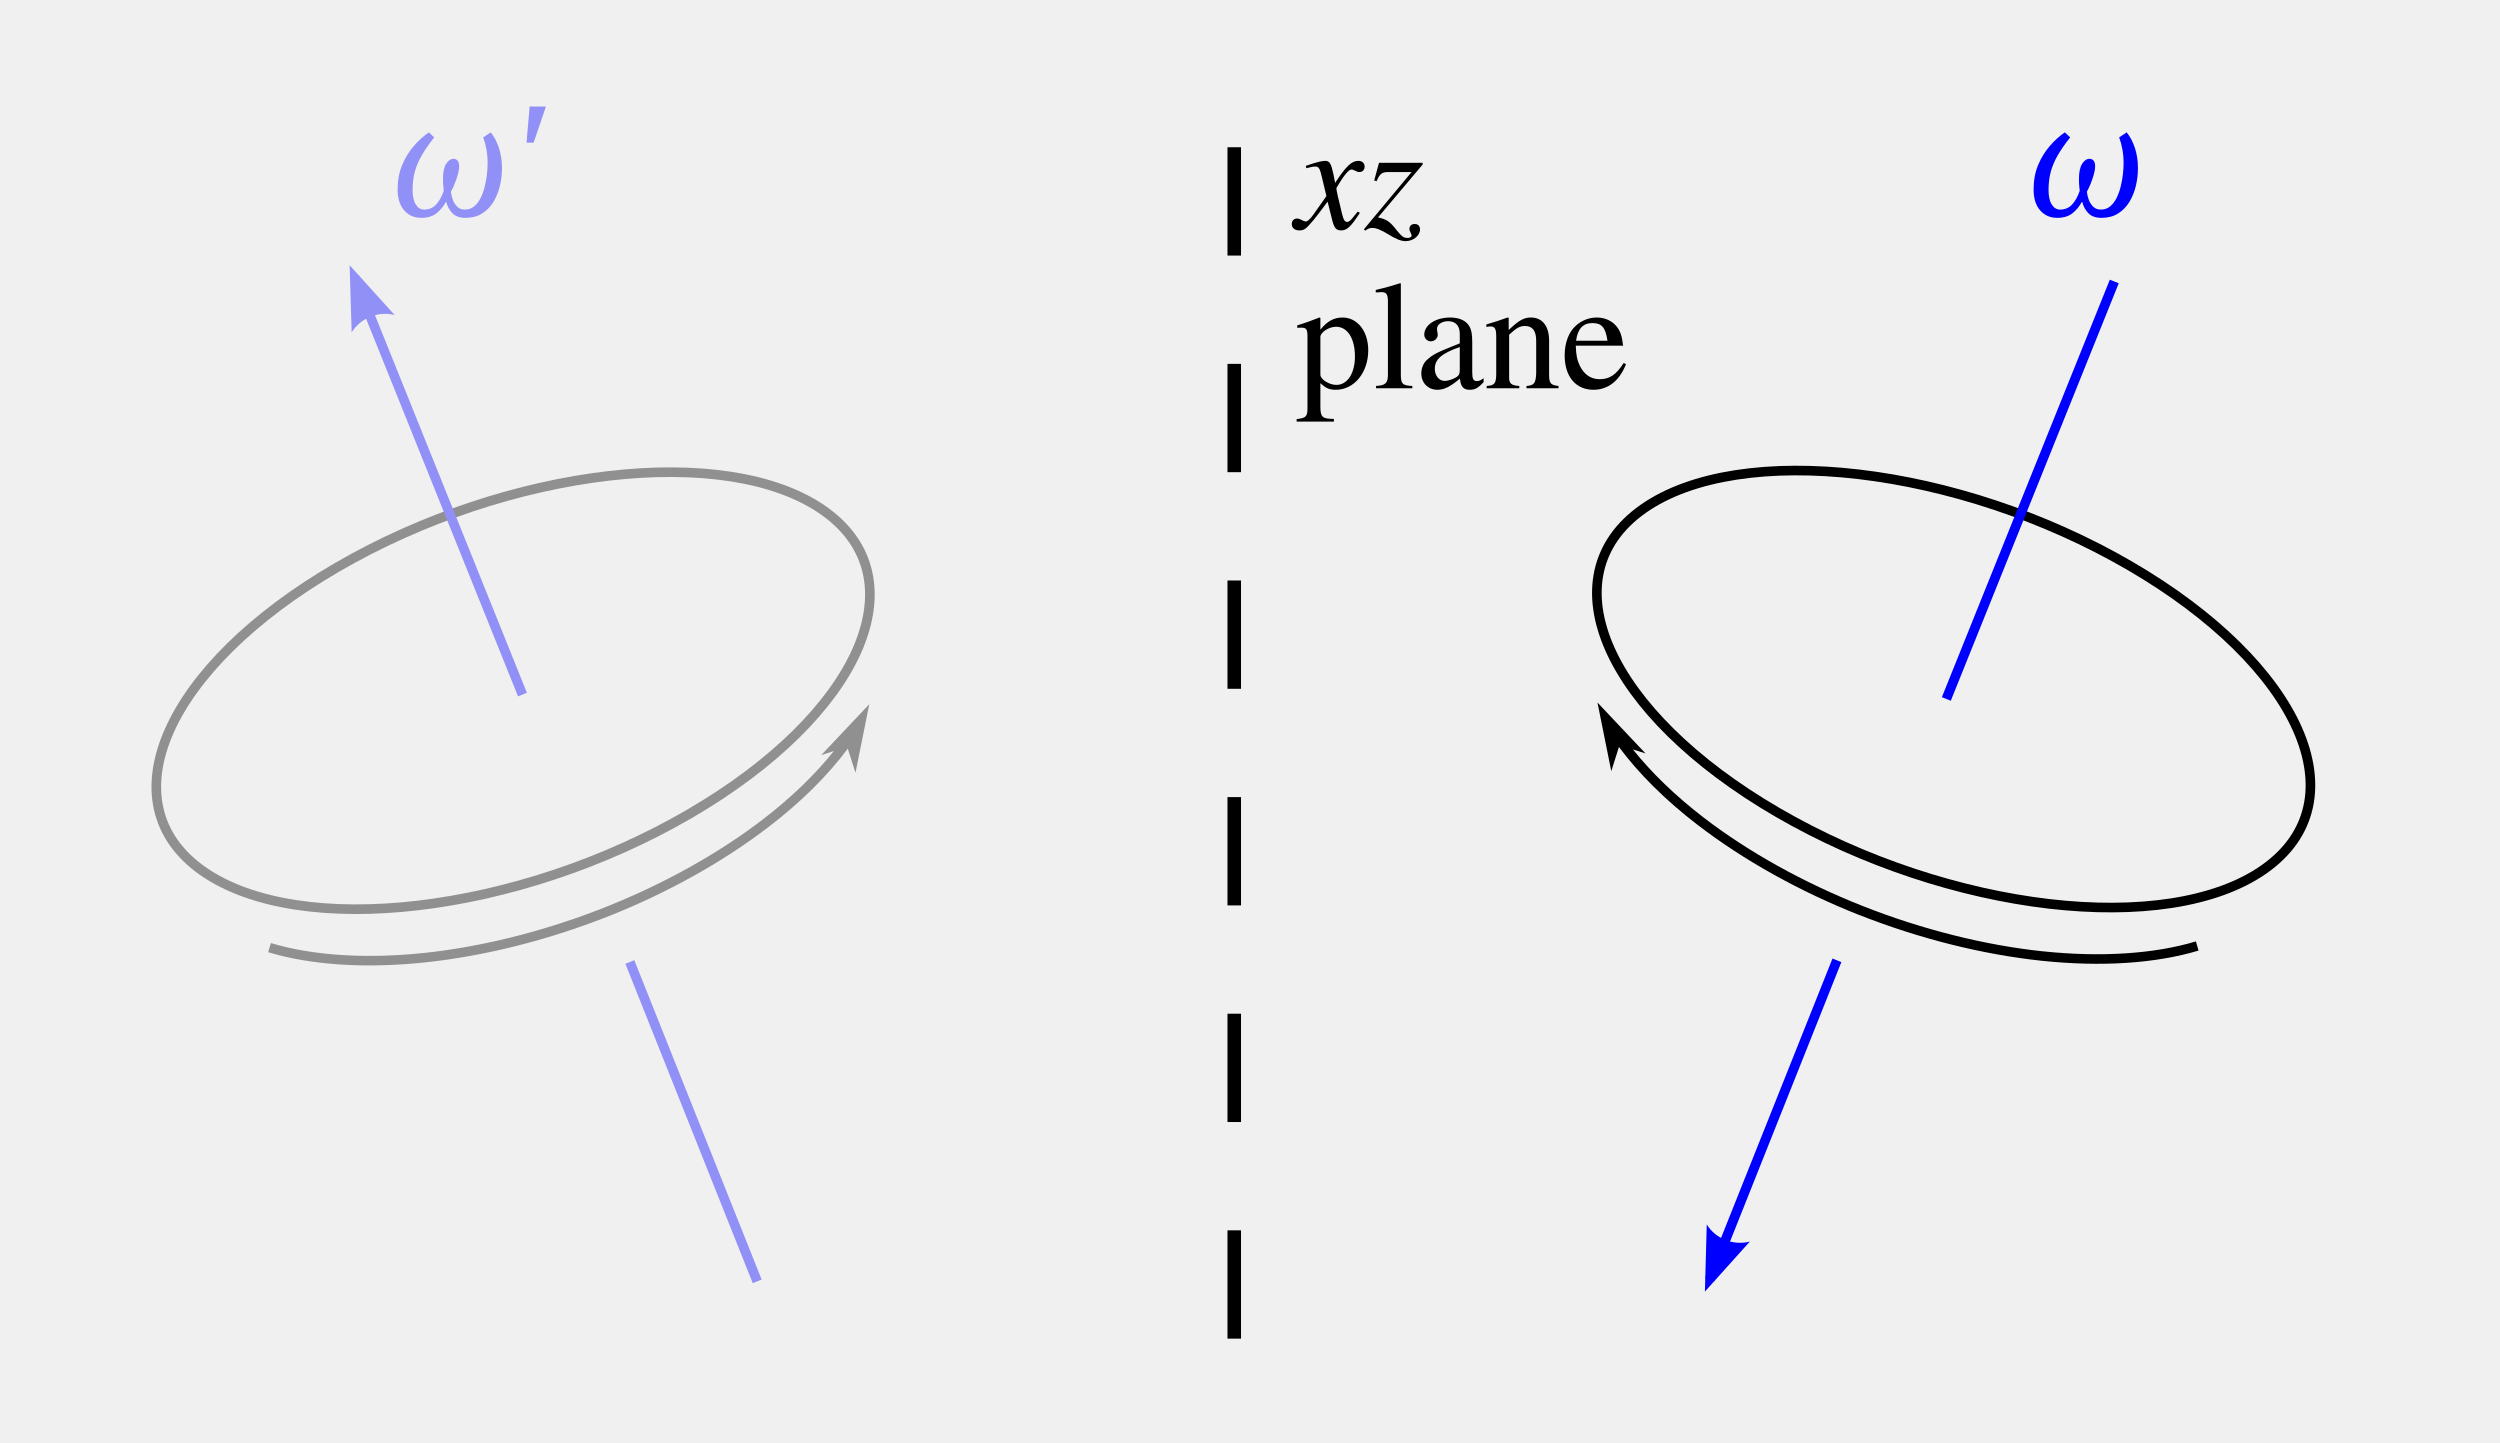
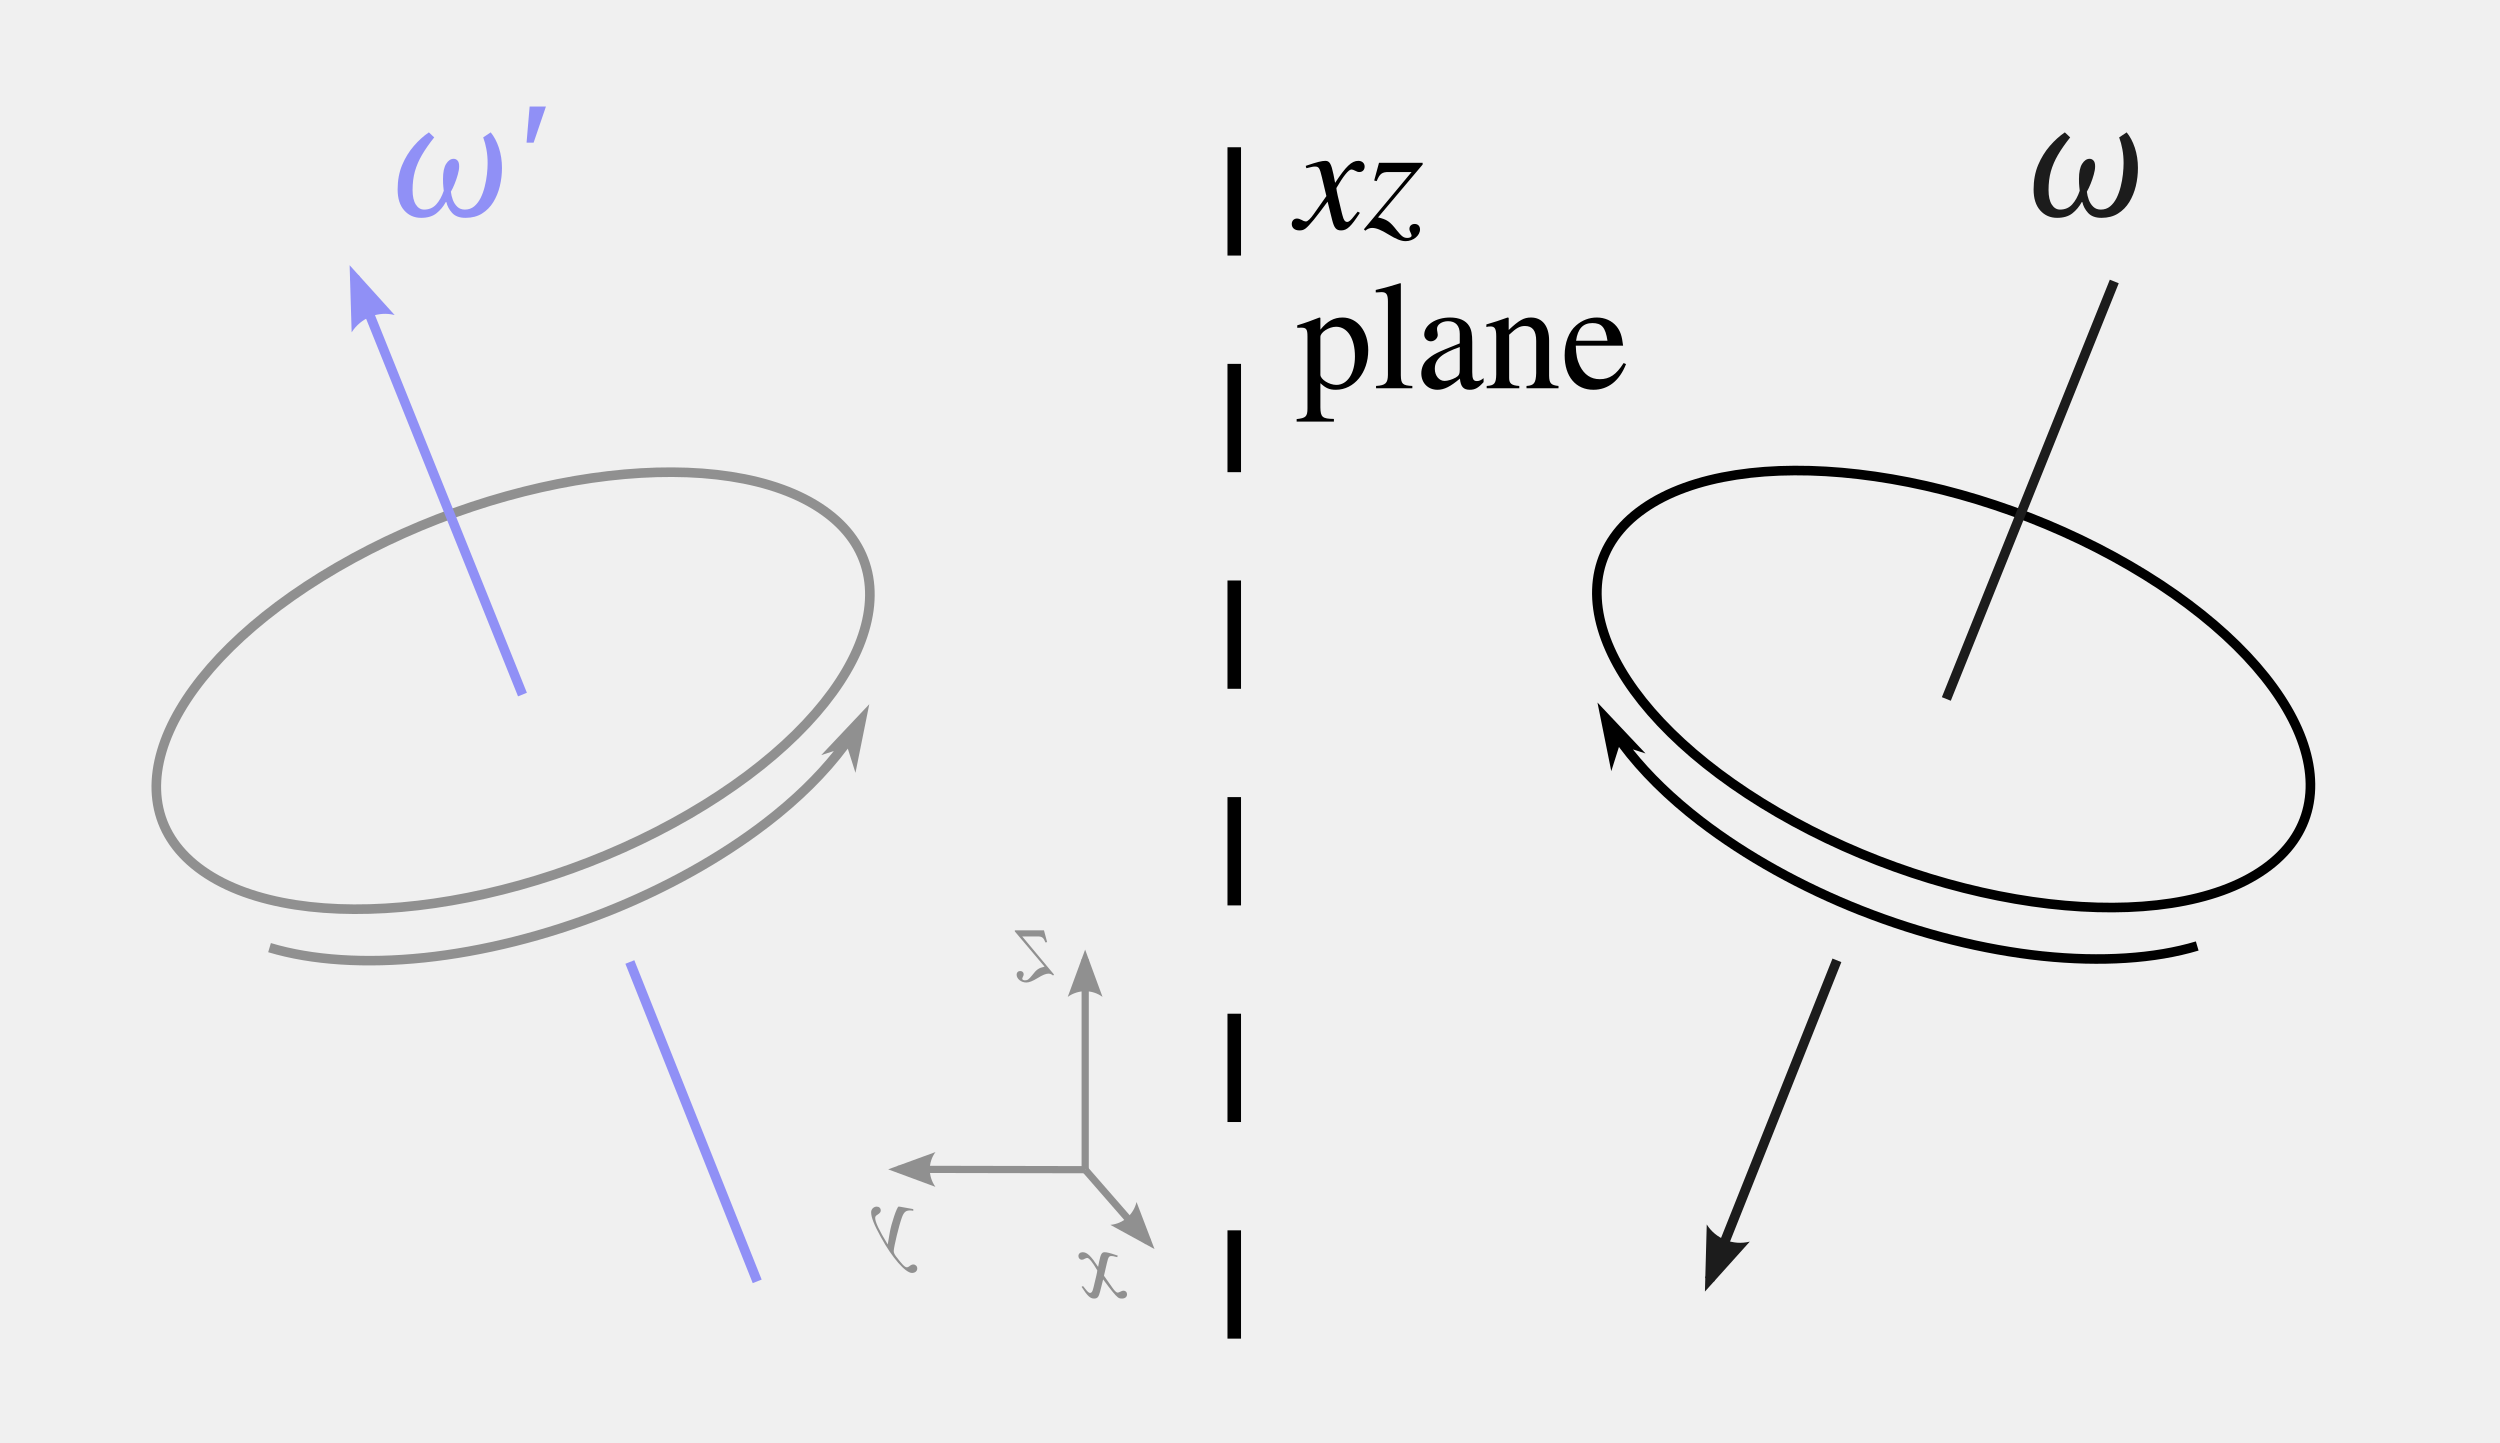
- <svg xmlns="http://www.w3.org/2000/svg" version="1.1" id="Layer_1" x="0px" y="0px" width="520px" height="300px" viewBox="0 0 520 300" enable-background="new 0 0 520 300" xml:space="preserve">
+ <svg xmlns="http://www.w3.org/2000/svg" xml:space="preserve" enable-background="new 0 0 520 300" viewBox="0 0 520 300" height="300px" width="520px" y="0px" x="0px" id="Layer_1" version="1.1">
  <defs id="defs57">
-     <marker orient="auto" refY="0.0" refX="0.0" id="Arrow2Mstart" style="overflow:visible">
-       <path id="path3797" style="font-size:12.0;fill-rule:evenodd;stroke-width:0.625;stroke-linejoin:round" d="M 8.719,4.034 L -2.207,0.016 L 8.719,-4.002 C 6.973,-1.63 6.983,1.616 8.719,4.034 z " transform="scale(0.6) translate(0,0)" />
+     <marker style="overflow:visible" id="Arrow2Mstart" refX="0.0" refY="0.0" orient="auto">
+       <path transform="scale(0.6) translate(0,0)" d="M 8.719,4.034 L -2.207,0.016 L 8.719,-4.002 C 6.973,-1.63 6.983,1.616 8.719,4.034 z " style="font-size:12.0;fill-rule:evenodd;stroke-width:0.625;stroke-linejoin:round" id="path3797" />
    </marker>
-     <marker orient="auto" refY="0.0" refX="0.0" id="Arrow2Mend" style="overflow:visible;">
-       <path id="path3800" style="font-size:12.0;fill-rule:evenodd;stroke-width:0.625;stroke-linejoin:round;" d="M 8.719,4.034 L -2.207,0.016 L 8.719,-4.002 C 6.973,-1.63 6.983,1.616 8.719,4.034 z " transform="scale(0.6) rotate(180) translate(0,0)" />
+     <marker style="overflow:visible;" id="Arrow2Mend" refX="0.0" refY="0.0" orient="auto">
+       <path transform="scale(0.6) rotate(180) translate(0,0)" d="M 8.719,4.034 L -2.207,0.016 L 8.719,-4.002 C 6.973,-1.63 6.983,1.616 8.719,4.034 z " style="font-size:12.0;fill-rule:evenodd;stroke-width:0.625;stroke-linejoin:round;" id="path3800" />
    </marker>
-     <marker orient="auto" refY="0" refX="0" id="Arrow2Mend-1" style="overflow:visible">
-       <path id="path3800-7" style="font-size:12px;fill-rule:evenodd;stroke-width:0.625;stroke-linejoin:round" d="M 8.719,4.034 -2.207,0.016 8.719,-4.002 c -1.745,2.372 -1.735,5.617 -6e-7,8.035 z" transform="scale(-0.6,-0.6)" />
+     <marker style="overflow:visible" id="Arrow2Mend-1" refX="0" refY="0" orient="auto">
+       <path transform="scale(-0.6,-0.6)" d="M 8.719,4.034 -2.207,0.016 8.719,-4.002 c -1.745,2.372 -1.735,5.617 -6e-7,8.035 z" style="font-size:12px;fill-rule:evenodd;stroke-width:0.625;stroke-linejoin:round" id="path3800-7" />
    </marker>
-     <marker orient="auto" refY="0" refX="0" id="Arrow2Mend-15" style="overflow:visible">
-       <path id="path3800-2" style="font-size:12px;fill-rule:evenodd;stroke-width:0.625;stroke-linejoin:round" d="M 8.719,4.034 -2.207,0.016 8.719,-4.002 c -1.745,2.372 -1.735,5.617 -6e-7,8.035 z" transform="scale(-0.6,-0.6)" />
+     <marker style="overflow:visible" id="Arrow2Mend-15" refX="0" refY="0" orient="auto">
+       <path transform="scale(-0.6,-0.6)" d="M 8.719,4.034 -2.207,0.016 8.719,-4.002 c -1.745,2.372 -1.735,5.617 -6e-7,8.035 z" style="font-size:12px;fill-rule:evenodd;stroke-width:0.625;stroke-linejoin:round" id="path3800-2" />
    </marker>
-     <marker orient="auto" refY="0" refX="0" id="marker7082" style="overflow:visible">
-       <path id="path7084" style="font-size:12px;fill-rule:evenodd;stroke-width:0.625;stroke-linejoin:round" d="M 8.719,4.034 -2.207,0.016 8.719,-4.002 c -1.745,2.372 -1.735,5.617 -6e-7,8.035 z" transform="scale(-0.6,-0.6)" />
+     <marker style="overflow:visible" id="marker7082" refX="0" refY="0" orient="auto">
+       <path transform="scale(-0.6,-0.6)" d="M 8.719,4.034 -2.207,0.016 8.719,-4.002 c -1.745,2.372 -1.735,5.617 -6e-7,8.035 z" style="font-size:12px;fill-rule:evenodd;stroke-width:0.625;stroke-linejoin:round" id="path7084" />
    </marker>
-     <marker orient="auto" refY="0" refX="0" id="marker7086" style="overflow:visible">
-       <path id="path7088" style="font-size:12px;fill-rule:evenodd;stroke-width:0.625;stroke-linejoin:round" d="M 8.719,4.034 -2.207,0.016 8.719,-4.002 c -1.745,2.372 -1.735,5.617 -6e-7,8.035 z" transform="scale(-0.6,-0.6)" />
+     <marker style="overflow:visible" id="marker7086" refX="0" refY="0" orient="auto">
+       <path transform="scale(-0.6,-0.6)" d="M 8.719,4.034 -2.207,0.016 8.719,-4.002 c -1.745,2.372 -1.735,5.617 -6e-7,8.035 z" style="font-size:12px;fill-rule:evenodd;stroke-width:0.625;stroke-linejoin:round" id="path7088" />
+     </marker>
+     <marker orient="auto" refY="0" refX="0" id="Arrow2Mend-1-7" style="overflow:visible">
+       <path id="path3800-7-9" style="font-size:12px;fill-rule:evenodd;stroke-width:0.625;stroke-linejoin:round" d="M 8.719,4.034 -2.207,0.016 8.719,-4.002 c -1.745,2.372 -1.735,5.617 -6e-7,8.035 z" transform="scale(-0.6)" />
+     </marker>
+     <marker orient="auto" refY="0" refX="0" id="marker1128" style="overflow:visible">
+       <path id="path1126" style="font-size:12px;fill-rule:evenodd;stroke-width:0.625;stroke-linejoin:round" d="M 8.719,4.034 -2.207,0.016 8.719,-4.002 c -1.745,2.372 -1.735,5.617 -6e-7,8.035 z" transform="scale(-0.6)" />
+     </marker>
+     <marker orient="auto" refY="0" refX="0" id="marker1132" style="overflow:visible">
+       <path id="path1130" style="font-size:12px;fill-rule:evenodd;stroke-width:0.625;stroke-linejoin:round" d="M 8.719,4.034 -2.207,0.016 8.719,-4.002 c -1.745,2.372 -1.735,5.617 -6e-7,8.035 z" transform="scale(-0.6)" />
    </marker>
  </defs>
-   <g style="mix-blend-mode:color" id="layer2">
-     <rect y="-1.51" x="-0.755" height="304.278" width="523.238" id="rect580" style="fill:#ffffff" />
+   <g id="layer1" style="opacity:1;">
+     <text y="45" x="421.615" id="text41" style="font-style:italic;font-size:32px;line-height:0%;font-family:serif;fill:#0000ff">ω</text>
+     <path id="path3-1" d="m 341.797,105.831 c -20.196,14.187 -7.662,42.473 27.995,63.179 35.657,20.706 80.935,25.992 101.132,11.804 20.196,-14.187 7.663,-42.473 -27.995,-63.179 -35.658,-20.706 -80.936,-25.991 -101.132,-11.804 z" style="fill:none;stroke:#000000;stroke-width:2" />
+     <path id="path7-7" d="m 332.271,146.127 10,10.594 -2.625,-0.844 c 3.847,4.824 8.818,9.641 14.688,14.156 9.312,7.164 20.854,13.582 33.156,18.438 12.304,4.855 25.365,8.136 37.438,9.406 l 0.031,0 c 12.061,1.267 23.14,0.537 31.781,-2.063 l 0.563,1.905 c -8.999,2.707 -20.315,3.418 -32.594,2.125 -12.27,-1.292 -25.448,-4.587 -37.906,-9.5 l -0.031,0 c -12.428,-4.903 -24.092,-11.416 -33.563,-18.688 l -0.094,-0.063 c -6.673,-5.135 -12.24,-10.653 -16.375,-16.219 l -1.594,5.031 -2.875,-14.278 0,0 z" />
+     <path style="font-size:medium;font-style:normal;font-variant:normal;font-weight:normal;font-stretch:normal;text-indent:0;text-align:start;text-decoration:none;line-height:normal;letter-spacing:normal;word-spacing:normal;text-transform:none;direction:ltr;block-progression:tb;writing-mode:lr-tb;text-anchor:start;color:#000000;fill:#0000ff;fill-opacity:1;stroke:none;stroke-width:2;marker:none;visibility:visible;display:inline;overflow:visible;enable-background:accumulate;font-family:Bitstream Vera Sans;-inkscape-font-specification:Bitstream Vera Sans" d="m 381.156,199.375 -26.5,66.438 1.875,0.75 L 383,200.125 l -1.844,-0.75 z" id="path11-0" />
+     <path d="m 363.958,258.255 -9.334,10.393 0.378,-13.964 c 1.868,3 5.49,4.431 8.957,3.571 z" style="font-size:12px;fill-rule:evenodd;stroke-width:0.625;stroke-linejoin:round;fill:#0000ff" id="path2869" />
+     <path id="path6844-6" d="M 404.836,145.385 439.772,58.545" style="fill:none;stroke:#0000ff;stroke-width:2;stroke-linecap:butt;stroke-linejoin:miter;stroke-miterlimit:4;stroke-opacity:1;stroke-dasharray:none;marker-end:none" />
+     <text id="text150" y="47.567" x="269.547" style="font-style:normal;font-weight:normal;font-size:32px;line-height:1;font-family:sans-serif;fill:#000000;fill-opacity:1;stroke:none" xml:space="preserve">
+       <tspan style="font-style:italic;font-variant:normal;font-weight:normal;font-stretch:normal;font-size:32px;font-family:Times;-inkscape-font-specification:'Times Italic'" y="47.567" x="269.547" id="tspan148">xz </tspan>
+       <tspan id="tspan154" style="font-style:normal;font-variant:normal;font-weight:normal;font-stretch:normal;font-size:32px;font-family:Times;-inkscape-font-specification:Times" y="80.762" x="269.547">plane</tspan>
+     </text>
+     <path id="path5" d="M256.724,30.629v266.849" stroke-dasharray="22.528,22.528" stroke-width="2.816" stroke="#000000" fill="none" />
  </g>
-   <g style="opacity:1;" id="layer1">
-     <text style="font-style:italic;font-size:32px;line-height:0%;font-family:serif;fill:#0000ff" id="text41" x="421.615" y="45">ω</text>
-     <path style="fill:none;stroke:#000000;stroke-width:2" d="m 341.797,105.831 c -20.196,14.187 -7.662,42.473 27.995,63.179 35.657,20.706 80.935,25.992 101.132,11.804 20.196,-14.187 7.663,-42.473 -27.995,-63.179 -35.658,-20.706 -80.936,-25.991 -101.132,-11.804 z" id="path3-1" />
-     <path d="m 332.271,146.127 10,10.594 -2.625,-0.844 c 3.847,4.824 8.818,9.641 14.688,14.156 9.312,7.164 20.854,13.582 33.156,18.438 12.304,4.855 25.365,8.136 37.438,9.406 l 0.031,0 c 12.061,1.267 23.14,0.537 31.781,-2.063 l 0.563,1.905 c -8.999,2.707 -20.315,3.418 -32.594,2.125 -12.27,-1.292 -25.448,-4.587 -37.906,-9.5 l -0.031,0 c -12.428,-4.903 -24.092,-11.416 -33.563,-18.688 l -0.094,-0.063 c -6.673,-5.135 -12.24,-10.653 -16.375,-16.219 l -1.594,5.031 -2.875,-14.278 0,0 z" id="path7-7" />
-     <path id="path11-0" d="m 381.156,199.375 -26.5,66.438 1.875,0.75 L 383,200.125 l -1.844,-0.75 z" style="font-size:medium;font-style:normal;font-variant:normal;font-weight:normal;font-stretch:normal;text-indent:0;text-align:start;text-decoration:none;line-height:normal;letter-spacing:normal;word-spacing:normal;text-transform:none;direction:ltr;block-progression:tb;writing-mode:lr-tb;text-anchor:start;color:#000000;fill:#0000ff;fill-opacity:1;stroke:none;stroke-width:2;marker:none;visibility:visible;display:inline;overflow:visible;enable-background:accumulate;font-family:Bitstream Vera Sans;-inkscape-font-specification:Bitstream Vera Sans" />
-     <path id="path2869" style="font-size:12px;fill-rule:evenodd;stroke-width:0.625;stroke-linejoin:round;fill:#0000ff" d="m 363.958,258.255 -9.334,10.393 0.378,-13.964 c 1.868,3 5.49,4.431 8.957,3.571 z" />
-     <path style="fill:none;stroke:#0000ff;stroke-width:2;stroke-linecap:butt;stroke-linejoin:miter;stroke-miterlimit:4;stroke-opacity:1;stroke-dasharray:none;marker-end:none" d="M 404.836,145.385 439.772,58.545" id="path6844-6" />
-     <text xml:space="preserve" style="font-style:normal;font-weight:normal;font-size:32px;line-height:1;font-family:sans-serif;fill:#000000;fill-opacity:1;stroke:none" x="269.547" y="47.567" id="text150">
-       <tspan id="tspan148" x="269.547" y="47.567" style="font-style:italic;font-variant:normal;font-weight:normal;font-stretch:normal;font-size:32px;font-family:Times;-inkscape-font-specification:'Times Italic'">xz </tspan>
-       <tspan x="269.547" y="80.762" style="font-style:normal;font-variant:normal;font-weight:normal;font-stretch:normal;font-size:32px;font-family:Times;-inkscape-font-specification:Times" id="tspan154">plane</tspan>
+   <g id="layer2" style="mix-blend-mode:color">
+     <rect style="fill:#ffffff" id="rect580" width="523.238" height="304.278" x="0.185" y="-1.06" />
+     <path id="path918" d="M 287.178,243.956 V 200.164" style="fill:none;stroke:#000000;stroke-width:1.5;stroke-linecap:butt;stroke-linejoin:miter;stroke-miterlimit:4;stroke-dasharray:none;stroke-opacity:1;marker-end:url(#Arrow2Mend-1)" />
+     <path id="path1082" d="m 287.178,243.956 38.997,-0.081" style="fill:none;stroke:#000000;stroke-width:1.5;stroke-linecap:butt;stroke-linejoin:miter;stroke-opacity:1;marker-end:url(#Arrow2Mend-1);stroke-miterlimit:4;stroke-dasharray:none" />
+     <path id="path1084" d="m 287.178,243.956 -13.101,15.02" style="fill:none;stroke:#000000;stroke-width:1.5;stroke-linecap:butt;stroke-linejoin:miter;stroke-opacity:1;stroke-miterlimit:4;stroke-dasharray:none;marker-end:url(#Arrow2Mend-1)" />
+     <text id="text1088" y="270.527" x="279.057" style="font-style:normal;font-weight:normal;font-size:21.333px;line-height:1.25;font-family:sans-serif;fill:#000000;fill-opacity:1;stroke:none" xml:space="preserve">
+       <tspan style="font-style:italic;font-variant:normal;font-weight:normal;font-stretch:normal;font-size:21.333px;font-family:Times;-inkscape-font-specification:'Times Italic'" y="270.527" x="279.057" id="tspan1086">x</tspan>
    </text>
-     <path fill="none" stroke="#000000" stroke-width="2.816" stroke-dasharray="22.528,22.528" d="M256.724,30.629v266.849" id="path5" />
+     <text xml:space="preserve" style="font-style:normal;font-weight:normal;font-size:21.333px;line-height:1.25;font-family:sans-serif;mix-blend-mode:color;fill:#000000;fill-opacity:1;stroke:none" x="306.998" y="280.967" id="text1088-2">
+       <tspan id="tspan1086-4" x="306.998" y="280.967" style="font-style:italic;font-variant:normal;font-weight:normal;font-stretch:normal;font-size:21.333px;font-family:Times;-inkscape-font-specification:'Times Italic'" />
+     </text>
+     <text id="text1110" y="261.04" x="322.624" style="font-style:normal;font-weight:normal;font-size:21.333px;line-height:1.25;font-family:sans-serif;fill:#000000;fill-opacity:1;stroke:none" xml:space="preserve">
+       <tspan style="font-style:italic;font-variant:normal;font-weight:normal;font-stretch:normal;font-size:21.333px;font-family:Times;-inkscape-font-specification:'Times Italic'" y="261.04" x="322.624" id="tspan1108">y</tspan>
+     </text>
+     <text id="text1114" y="203.289" x="293.708" style="font-style:normal;font-weight:normal;font-size:21.333px;line-height:1.25;font-family:sans-serif;fill:#000000;fill-opacity:1;stroke:none" xml:space="preserve">
+       <tspan style="font-style:italic;font-variant:normal;font-weight:normal;font-stretch:normal;font-size:21.333px;font-family:Times;-inkscape-font-specification:'Times Italic'" y="203.289" x="293.708" id="tspan1112">z</tspan>
+     </text>
  </g>
-   <g style="opacity:0.4" id="layer4">
-     <path fill="none" stroke="#000000" stroke-width="2" d="M171.287,106.173c20.196,14.187,7.662,42.473-27.995,63.179  S62.357,195.344,42.16,181.156c-20.196-14.187-7.663-42.473,27.995-63.179C105.813,97.271,151.091,91.986,171.287,106.173z" id="path3" style="opacity:1" />
-     <path d="M180.813,146.469l-10,10.594l2.625-0.844c-3.847,4.824-8.818,9.641-14.688,14.156c-9.312,7.164-20.854,13.582-33.156,18.438  c-12.304,4.855-25.365,8.136-37.438,9.406h-0.031c-12.061,1.267-23.14,0.537-31.781-2.063l-0.563,1.905  c8.999,2.707,20.315,3.418,32.594,2.125c12.27-1.292,25.448-4.587,37.906-9.5h0.031c12.428-4.903,24.092-11.416,33.563-18.688  l0.094-0.063c6.673-5.135,12.24-10.653,16.375-16.219l1.594,5.031L180.813,146.469L180.813,146.469z" id="path7" style="opacity:1" />
-     <path d="m 131.009,200.094 26.488,66.429" id="path11" stroke-width="2" stroke="#0000FF" fill="none" style="opacity:1" />
-     <text style="font-style:italic;font-size:32px;line-height:0%;font-family:serif;opacity:1;fill:#0000ff" id="text39" x="81.331" y="45">ω'</text>
-     <g id="g2891" style="opacity:1;fill:#0000ff">
-       <path style="font-size:medium;font-style:normal;font-variant:normal;font-weight:normal;font-stretch:normal;text-indent:0;text-align:start;text-decoration:none;line-height:normal;letter-spacing:normal;word-spacing:normal;text-transform:none;direction:ltr;block-progression:tb;writing-mode:lr-tb;text-anchor:start;color:#000000;fill:#0000ff;fill-opacity:1;stroke:none;stroke-width:2;marker:none;visibility:visible;display:inline;overflow:visible;enable-background:accumulate;font-family:Bitstream Vera Sans;-inkscape-font-specification:Bitstream Vera Sans" d="M 74.656,57.25 72.812,58 l 34.938,86.844 1.844,-0.75 L 74.656,57.25 z" id="path6844" />
-       <path d="M 73.143,69.129 72.723,55.166 82.089,65.53 c -3.423,-0.881 -7.031,0.584 -8.946,3.599 z" style="font-size:12px;fill-rule:evenodd;stroke-width:0.625;stroke-linejoin:round;fill:#0000ff" id="path2897" />
+   <g id="layer4" style="opacity:0.4">
+     <path style="opacity:1" id="path3" d="M171.287,106.173c20.196,14.187,7.662,42.473-27.995,63.179  S62.357,195.344,42.16,181.156c-20.196-14.187-7.663-42.473,27.995-63.179C105.813,97.271,151.091,91.986,171.287,106.173z" stroke-width="2" stroke="#000000" fill="none" />
+     <path style="opacity:1" id="path7" d="M180.813,146.469l-10,10.594l2.625-0.844c-3.847,4.824-8.818,9.641-14.688,14.156c-9.312,7.164-20.854,13.582-33.156,18.438  c-12.304,4.855-25.365,8.136-37.438,9.406h-0.031c-12.061,1.267-23.14,0.537-31.781-2.063l-0.563,1.905  c8.999,2.707,20.315,3.418,32.594,2.125c12.27-1.292,25.448-4.587,37.906-9.5h0.031c12.428-4.903,24.092-11.416,33.563-18.688  l0.094-0.063c6.673-5.135,12.24-10.653,16.375-16.219l1.594,5.031L180.813,146.469L180.813,146.469z" />
+     <path style="opacity:1" fill="none" stroke="#0000FF" stroke-width="2" id="path11" d="m 131.009,200.094 26.488,66.429" />
+     <text y="45" x="81.331" id="text39" style="font-style:italic;font-size:32px;line-height:0%;font-family:serif;opacity:1;fill:#0000ff">ω'</text>
+     <g style="opacity:1;fill:#0000ff" id="g2891">
+       <path id="path6844" d="M 74.656,57.25 72.812,58 l 34.938,86.844 1.844,-0.75 L 74.656,57.25 z" style="font-size:medium;font-style:normal;font-variant:normal;font-weight:normal;font-stretch:normal;text-indent:0;text-align:start;text-decoration:none;line-height:normal;letter-spacing:normal;word-spacing:normal;text-transform:none;direction:ltr;block-progression:tb;writing-mode:lr-tb;text-anchor:start;color:#000000;fill:#0000ff;fill-opacity:1;stroke:none;stroke-width:2;marker:none;visibility:visible;display:inline;overflow:visible;enable-background:accumulate;font-family:Bitstream Vera Sans;-inkscape-font-specification:Bitstream Vera Sans" />
+       <path id="path2897" style="font-size:12px;fill-rule:evenodd;stroke-width:0.625;stroke-linejoin:round;fill:#0000ff" d="M 73.143,69.129 72.723,55.166 82.089,65.53 c -3.423,-0.881 -7.031,0.584 -8.946,3.599 z" />
    </g>
+     <path style="mix-blend-mode:color;fill:none;stroke:#000000;stroke-width:1.5;stroke-linecap:butt;stroke-linejoin:miter;stroke-miterlimit:4;stroke-dasharray:none;stroke-opacity:1;marker-end:url(#Arrow2Mend-1-7)" d="M 225.721,243.297 V 199.505" id="path918-5" />
+     <path style="mix-blend-mode:color;fill:none;stroke:#000000;stroke-width:1.5;stroke-linecap:butt;stroke-linejoin:miter;stroke-miterlimit:4;stroke-dasharray:none;stroke-opacity:1;marker-end:url(#Arrow2Mend-1-7)" d="m 225.721,243.297 -38.997,-0.081" id="path1082-2" />
+     <path style="mix-blend-mode:color;fill:none;stroke:#000000;stroke-width:1.5;stroke-linecap:butt;stroke-linejoin:miter;stroke-miterlimit:4;stroke-dasharray:none;stroke-opacity:1;marker-end:url(#Arrow2Mend-1-7)" d="m 225.721,243.297 13.101,15.02" id="path1084-9" />
+     <text transform="scale(-1,1)" xml:space="preserve" style="font-style:normal;font-weight:normal;font-size:21.333px;line-height:1.25;font-family:sans-serif;mix-blend-mode:color;fill:#000000;fill-opacity:1;stroke:none" x="-233.842" y="269.867" id="text1088-1">
+       <tspan id="tspan1086-6" x="-233.842" y="269.867" style="font-style:italic;font-variant:normal;font-weight:normal;font-stretch:normal;font-size:21.333px;font-family:Times;-inkscape-font-specification:'Times Italic'">x</tspan>
+     </text>
+     <text transform="scale(-1,1)" xml:space="preserve" style="font-style:normal;font-weight:normal;font-size:21.333px;line-height:1.25;font-family:sans-serif;mix-blend-mode:color;fill:#000000;fill-opacity:1;stroke:none" x="-190.275" y="260.381" id="text1110-4">
+       <tspan id="tspan1108-1" x="-190.275" y="260.381" style="font-style:italic;font-variant:normal;font-weight:normal;font-stretch:normal;font-size:21.333px;font-family:Times;-inkscape-font-specification:'Times Italic'">y</tspan>
+     </text>
+     <text transform="scale(-1,1)" xml:space="preserve" style="font-style:normal;font-weight:normal;font-size:21.333px;line-height:1.25;font-family:sans-serif;mix-blend-mode:color;fill:#000000;fill-opacity:1;stroke:none" x="-219.191" y="202.629" id="text1114-6">
+       <tspan id="tspan1112-3" x="-219.191" y="202.629" style="font-style:italic;font-variant:normal;font-weight:normal;font-stretch:normal;font-size:21.333px;font-family:Times;-inkscape-font-specification:'Times Italic'">z</tspan>
+     </text>
  </g>
</svg>
